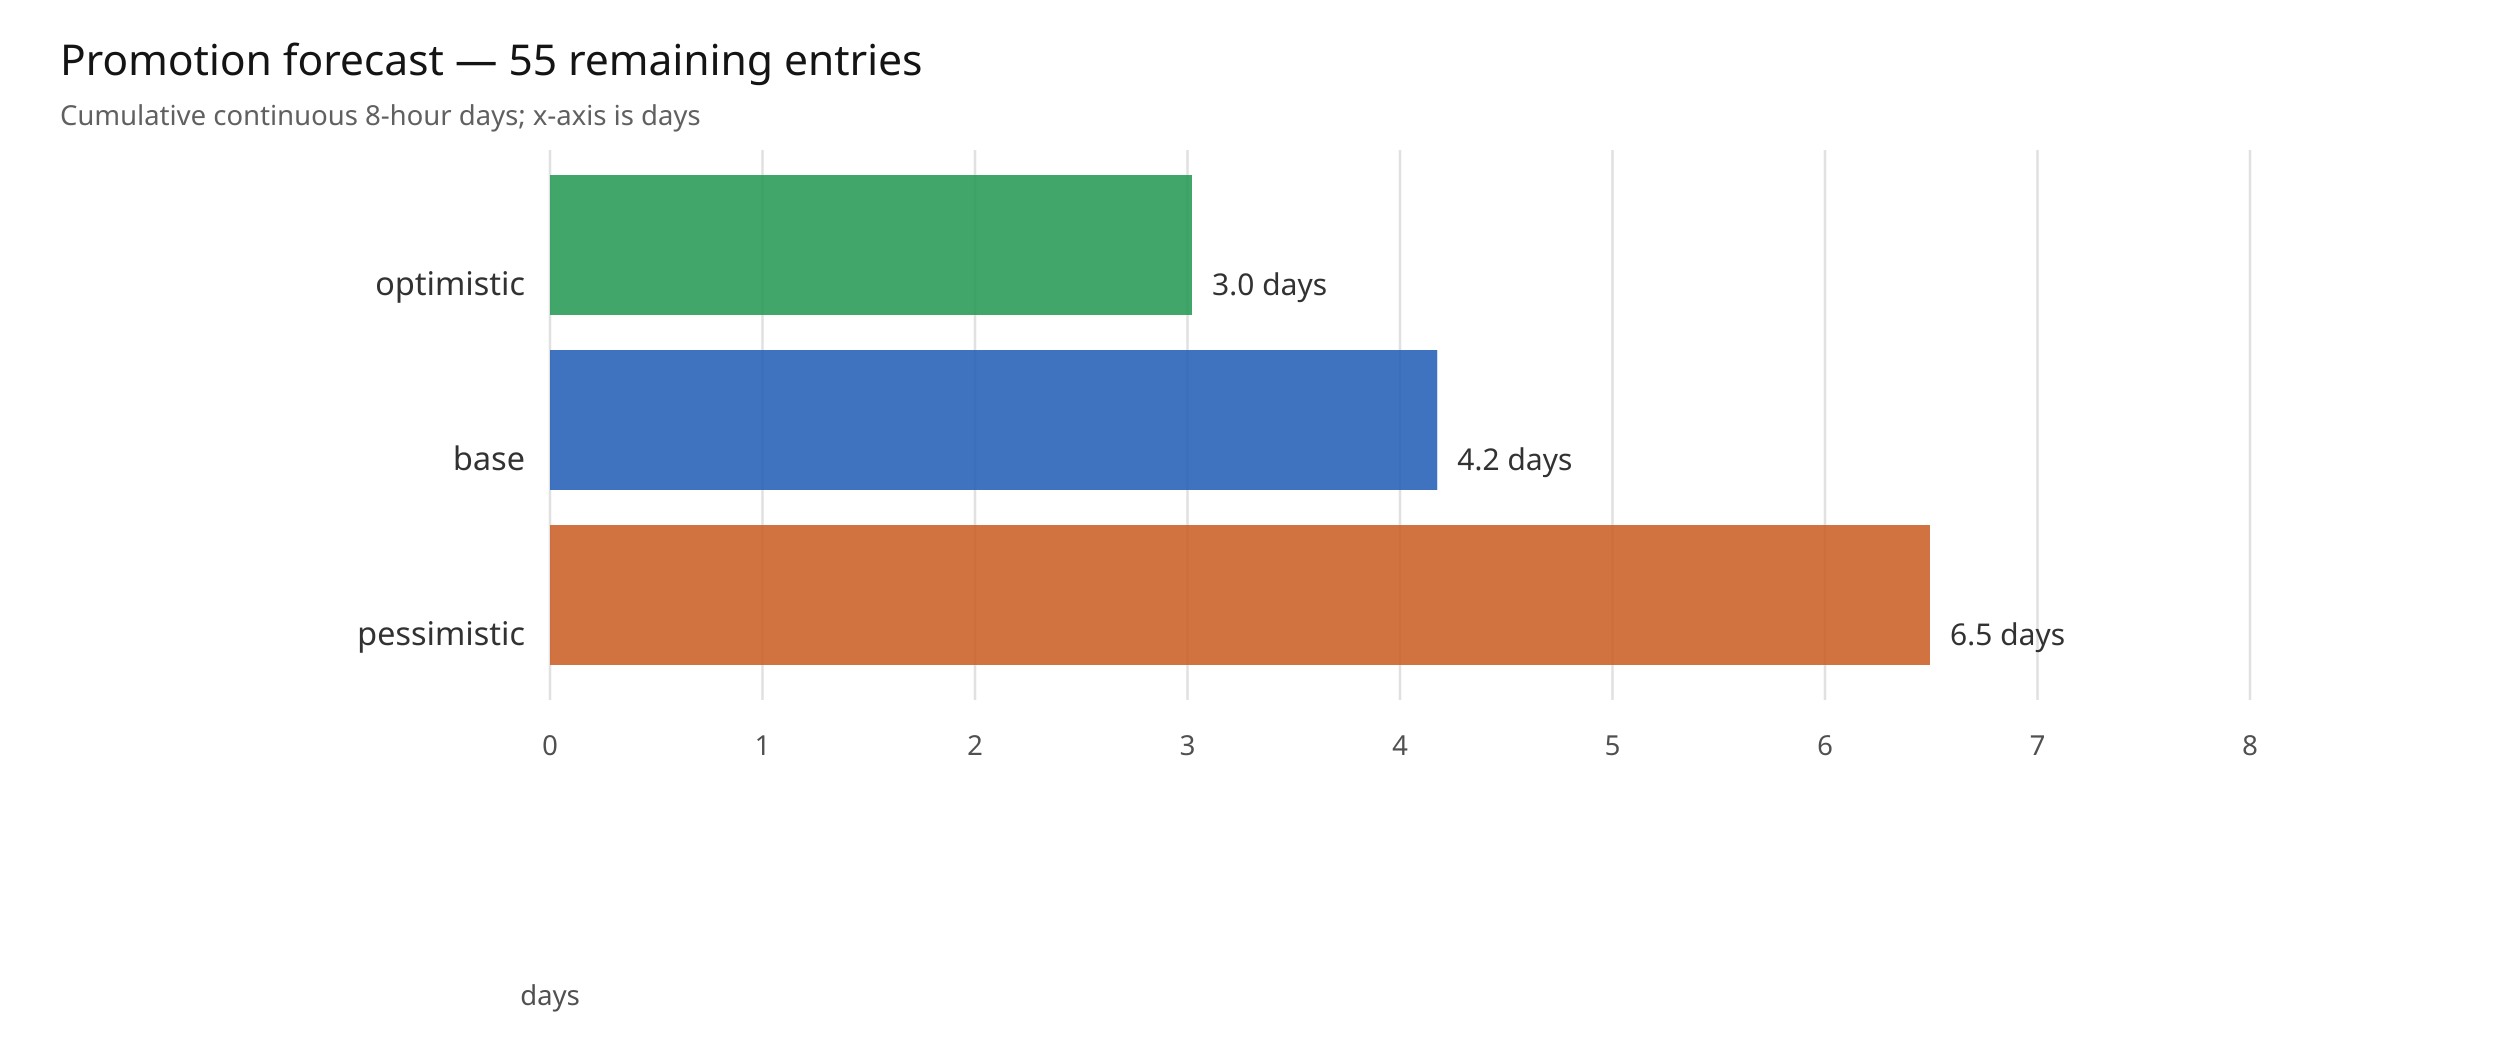
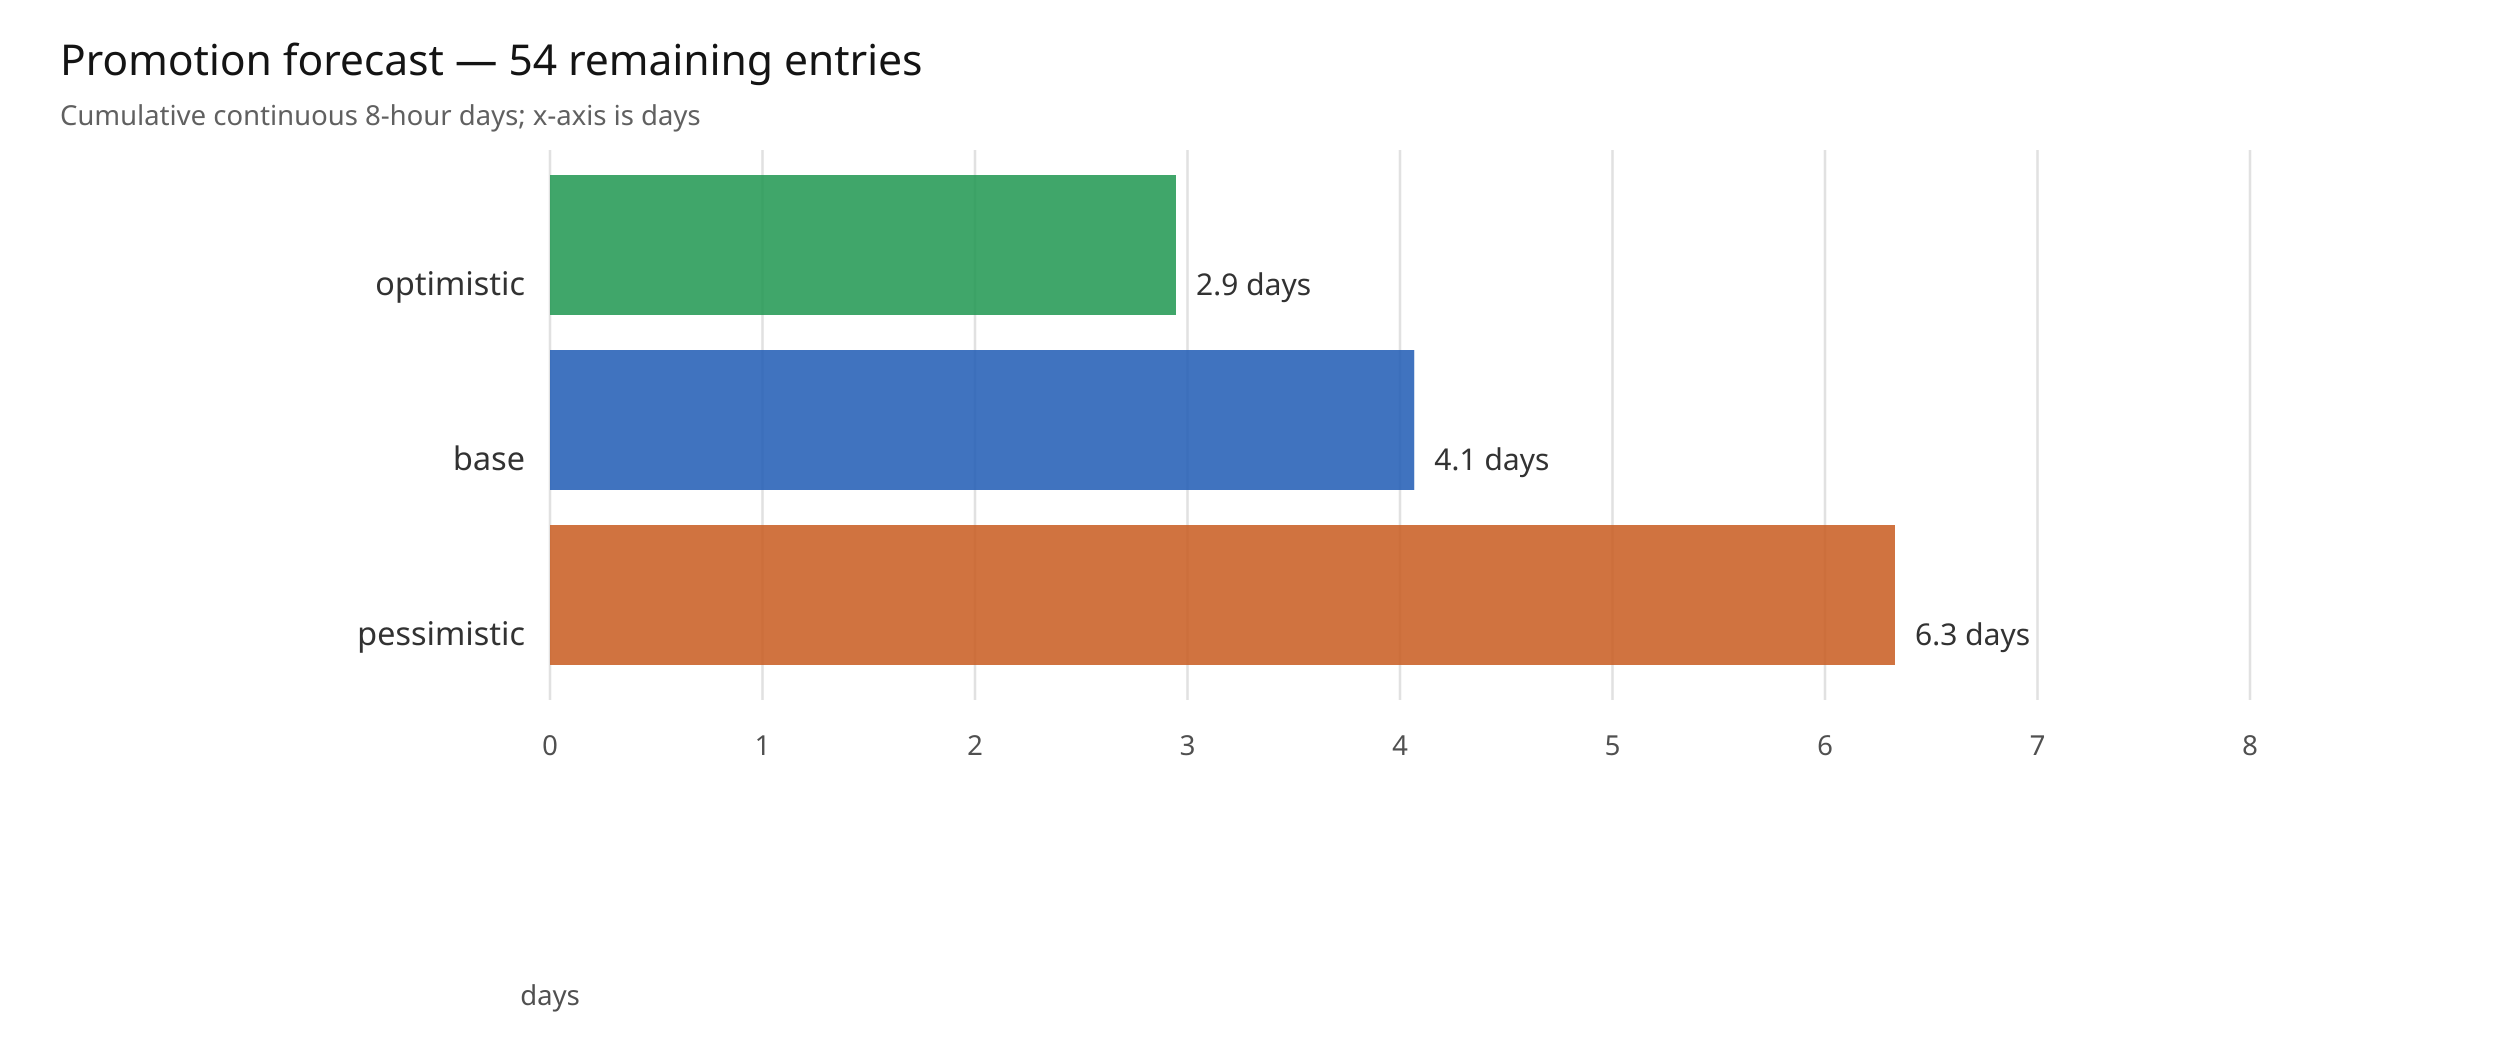
<svg xmlns="http://www.w3.org/2000/svg" width="1000" height="420" viewBox="0 0 1000 420">
  <rect width="100%" height="100%" fill="white" />
-   <text x="24" y="30" font-family="Verdana" font-size="17" fill="#141414">Promotion forecast — 55 remaining entries</text>
+   <text x="24" y="30" font-family="Verdana" font-size="17" fill="#141414">Promotion forecast — 54 remaining entries</text>
  <text x="24" y="50" font-family="Verdana" font-size="11" fill="#606060">Cumulative continuous 8-hour days; x-axis is days</text>
  <line x1="220.0" y1="60" x2="220.0" y2="280" stroke="#e1e1e1" />
  <text x="220.0" y="302" text-anchor="middle" font-family="Verdana" font-size="11" fill="#505050">0</text>
  <line x1="305.0" y1="60" x2="305.0" y2="280" stroke="#e1e1e1" />
  <text x="305.0" y="302" text-anchor="middle" font-family="Verdana" font-size="11" fill="#505050">1</text>
  <line x1="390.0" y1="60" x2="390.0" y2="280" stroke="#e1e1e1" />
  <text x="390.0" y="302" text-anchor="middle" font-family="Verdana" font-size="11" fill="#505050">2</text>
  <line x1="475.0" y1="60" x2="475.0" y2="280" stroke="#e1e1e1" />
  <text x="475.0" y="302" text-anchor="middle" font-family="Verdana" font-size="11" fill="#505050">3</text>
  <line x1="560.0" y1="60" x2="560.0" y2="280" stroke="#e1e1e1" />
  <text x="560.0" y="302" text-anchor="middle" font-family="Verdana" font-size="11" fill="#505050">4</text>
  <line x1="645.0" y1="60" x2="645.0" y2="280" stroke="#e1e1e1" />
  <text x="645.0" y="302" text-anchor="middle" font-family="Verdana" font-size="11" fill="#505050">5</text>
  <line x1="730.0" y1="60" x2="730.0" y2="280" stroke="#e1e1e1" />
  <text x="730.0" y="302" text-anchor="middle" font-family="Verdana" font-size="11" fill="#505050">6</text>
  <line x1="815.0" y1="60" x2="815.0" y2="280" stroke="#e1e1e1" />
  <text x="815.0" y="302" text-anchor="middle" font-family="Verdana" font-size="11" fill="#505050">7</text>
  <line x1="900.0" y1="60" x2="900.0" y2="280" stroke="#e1e1e1" />
  <text x="900.0" y="302" text-anchor="middle" font-family="Verdana" font-size="11" fill="#505050">8</text>
-   <rect x="220" y="70" width="256.8" height="56" fill="#1e9650" opacity="0.85" />
+   <rect x="220" y="70" width="250.4" height="56" fill="#1e9650" opacity="0.85" />
  <text x="210" y="118" text-anchor="end" font-family="Verdana" font-size="13" fill="#323232">optimistic</text>
-   <text x="484.8" y="118" font-family="Verdana" font-size="12" fill="#323232">3.0 days</text>
-   <rect x="220" y="140" width="354.9" height="56" fill="#1e5ab4" opacity="0.85" />
+   <text x="478.4" y="118" font-family="Verdana" font-size="12" fill="#323232">2.9 days</text>
+   <rect x="220" y="140" width="345.7" height="56" fill="#1e5ab4" opacity="0.85" />
  <text x="210" y="188" text-anchor="end" font-family="Verdana" font-size="13" fill="#323232">base</text>
-   <text x="582.9" y="188" font-family="Verdana" font-size="12" fill="#323232">4.2 days</text>
-   <rect x="220" y="210" width="552.0" height="56" fill="#c85a1e" opacity="0.85" />
+   <text x="573.7" y="188" font-family="Verdana" font-size="12" fill="#323232">4.1 days</text>
+   <rect x="220" y="210" width="538.0" height="56" fill="#c85a1e" opacity="0.85" />
  <text x="210" y="258" text-anchor="end" font-family="Verdana" font-size="13" fill="#323232">pessimistic</text>
-   <text x="780.0" y="258" font-family="Verdana" font-size="12" fill="#323232">6.5 days</text>
+   <text x="766.0" y="258" font-family="Verdana" font-size="12" fill="#323232">6.3 days</text>
  <text x="220" y="402" text-anchor="middle" font-family="Verdana" font-size="11" fill="#505050">days</text>
</svg>
